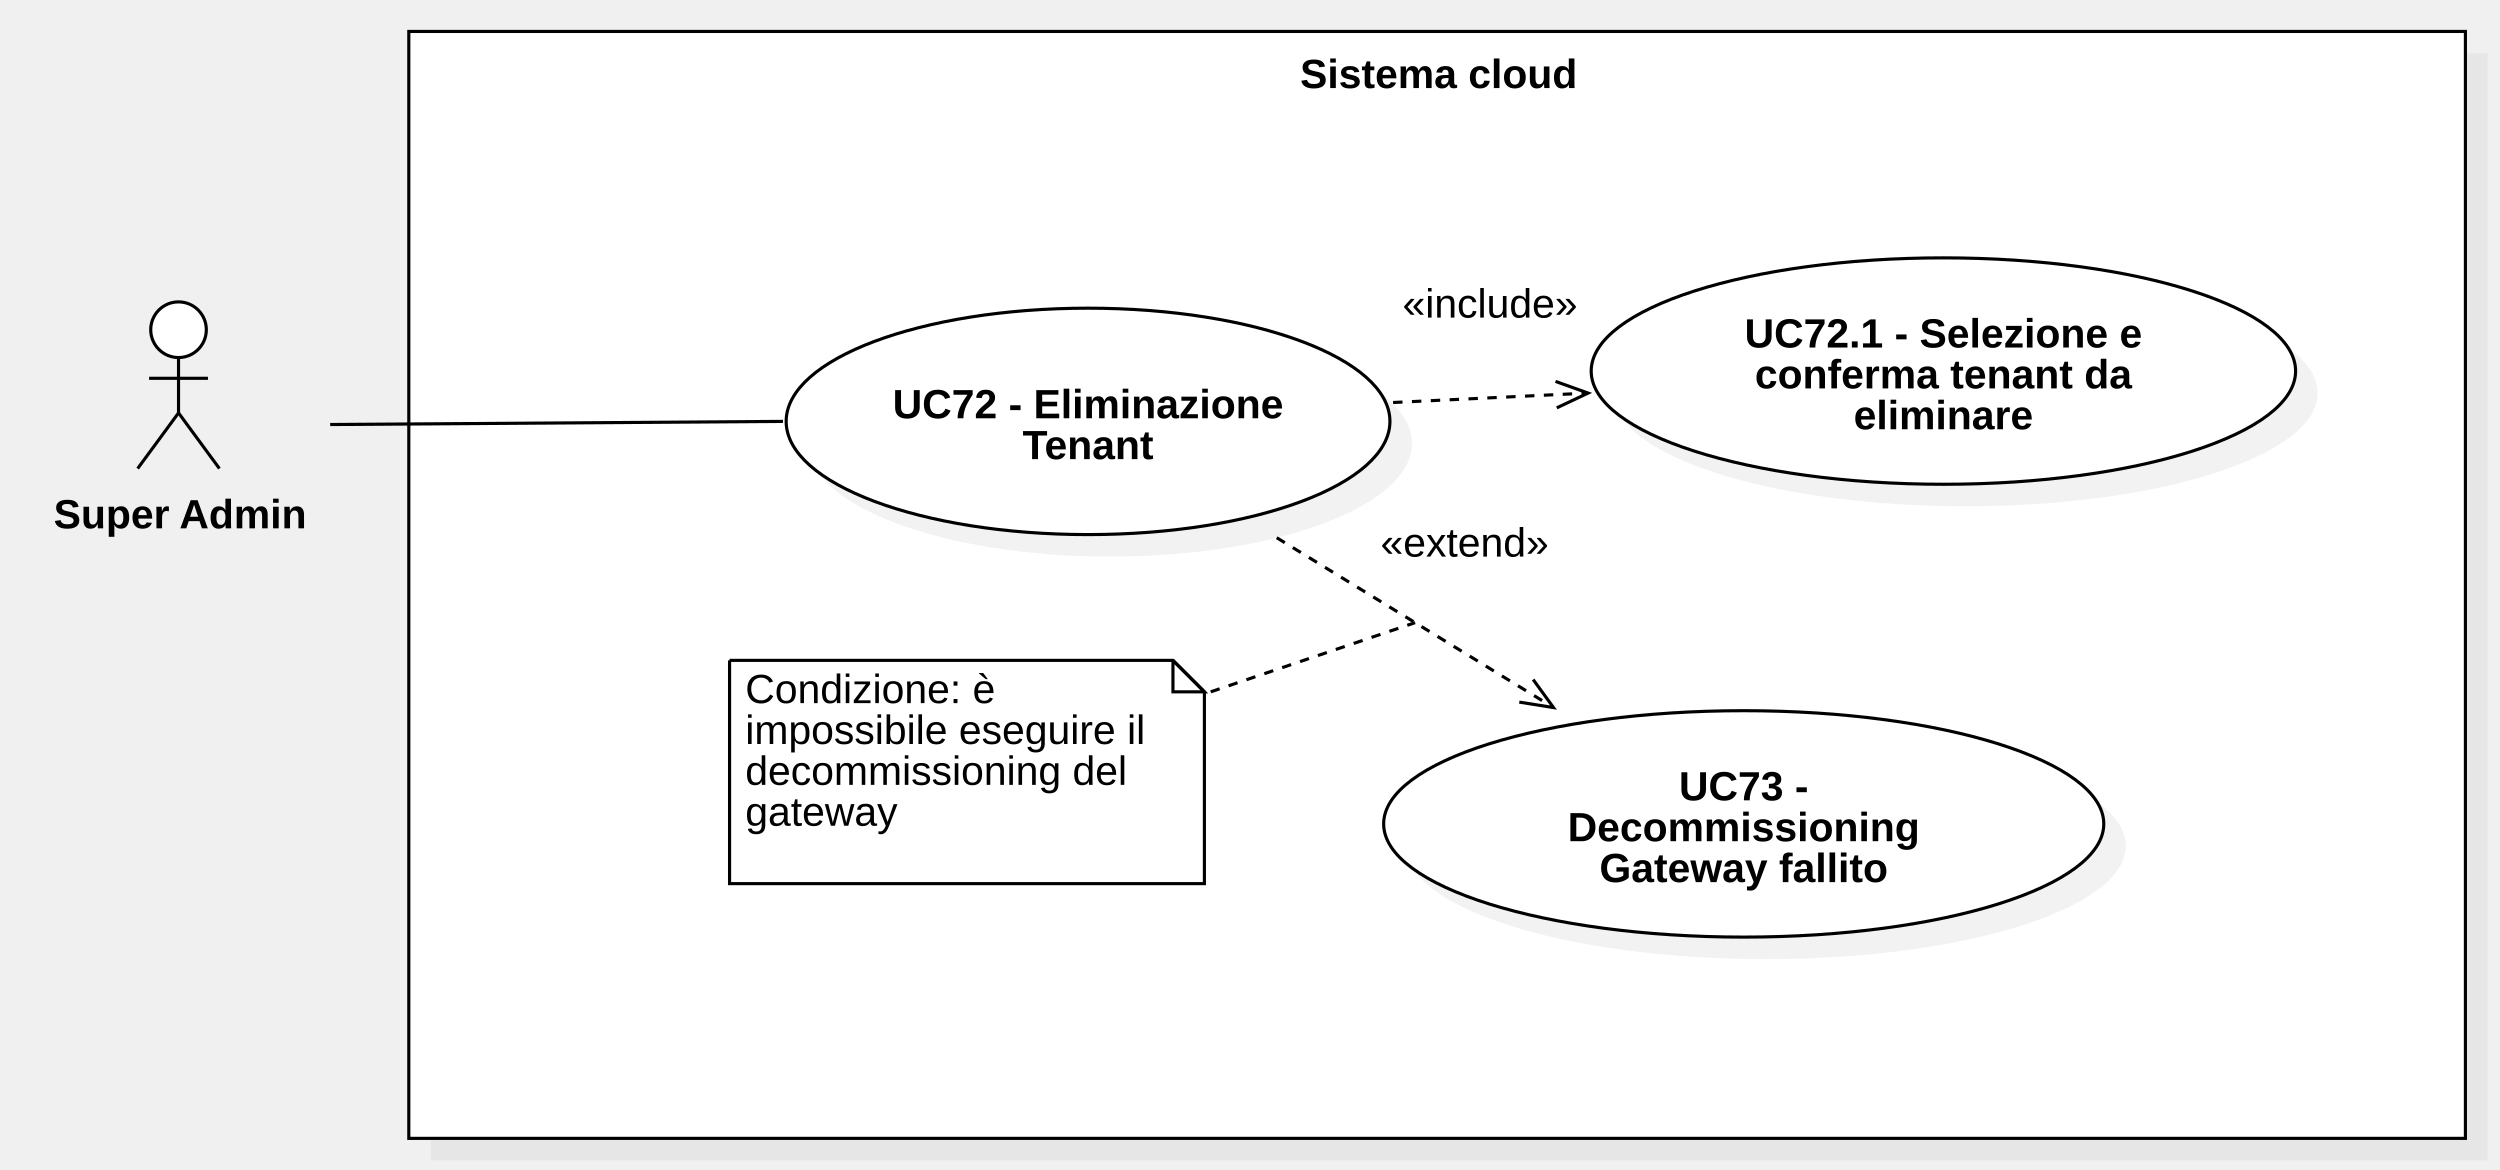
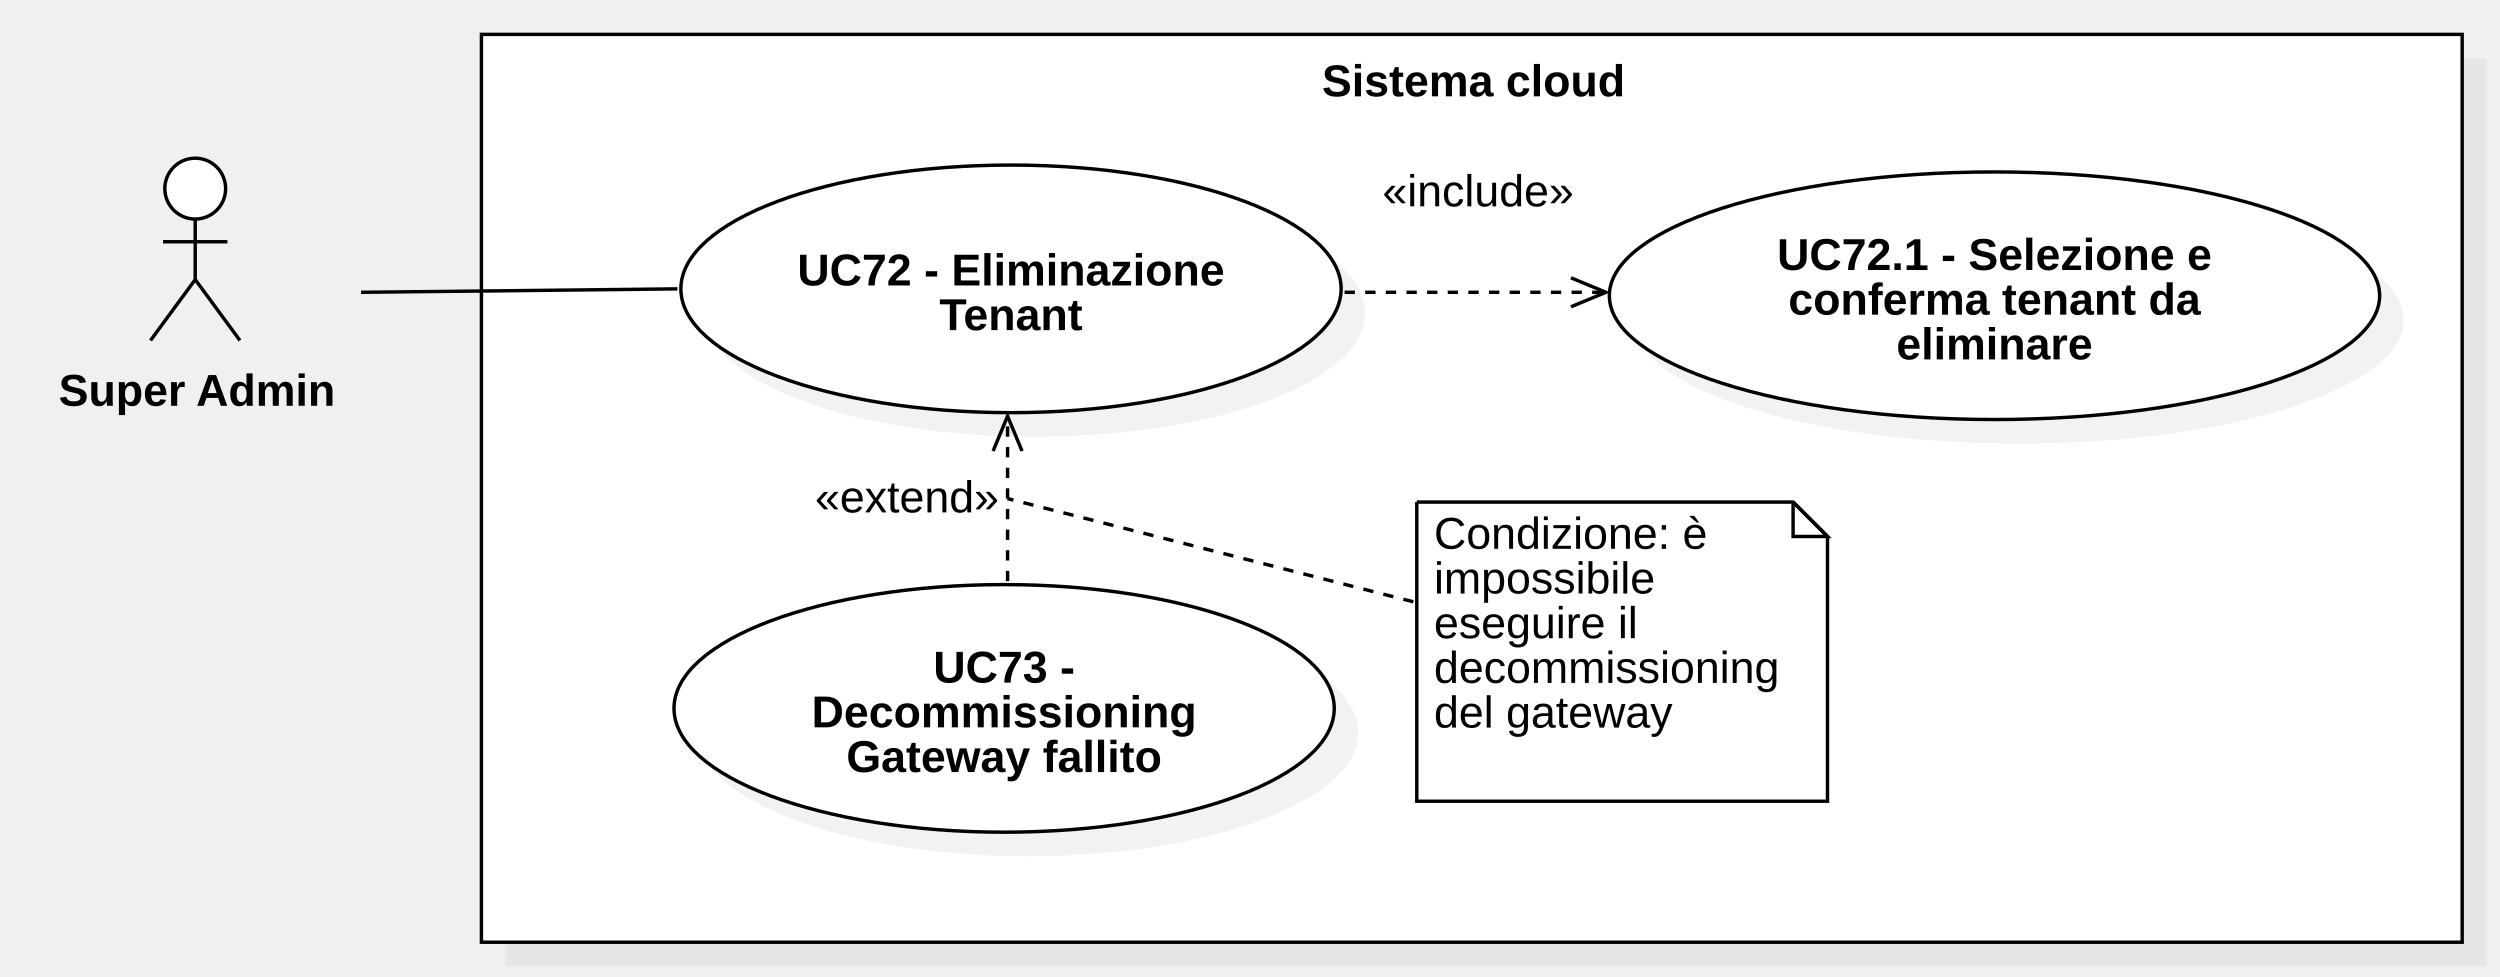
- <svg xmlns="http://www.w3.org/2000/svg" version="1.1" width="795" height="372">
+ <svg xmlns="http://www.w3.org/2000/svg" version="1.1" width="727" height="284">
  <defs />
  <g>
    <g>
-       <rect fill="#C0C0C0" stroke="none" x="433" y="391" width="654" height="352" transform="matrix(1 0 0 1 -296 -374)" fill-opacity="0.2" />
+       <rect fill="#C0C0C0" stroke="none" x="223" y="159" width="576" height="264" transform="matrix(1 0 0 1 -76 -142)" fill-opacity="0.2" />
    </g>
    <g>
-       <rect fill="#ffffff" stroke="none" x="426" y="384" width="654" height="352" transform="matrix(1 0 0 1 -296 -374)" />
+       <rect fill="#ffffff" stroke="none" x="216" y="152" width="576" height="264" transform="matrix(1 0 0 1 -76 -142)" />
    </g>
    <g>
-       <path fill="none" stroke="#000000" paint-order="fill stroke markers" d=" M 130 10 L 784 10 L 784 362 L 130 362 L 130 10 Z Z" stroke-miterlimit="10" stroke-dasharray="" />
+       <path fill="none" stroke="#000000" paint-order="fill stroke markers" d=" M 140 10 L 716 10 L 716 274 L 140 274 L 140 10 Z Z" stroke-miterlimit="10" stroke-dasharray="" />
    </g>
    <g>
      <g>
        <path fill="none" stroke="none" />
-         <text fill="#000000" stroke="none" font-family="Arial" font-size="13px" font-style="normal" font-weight="bold" text-decoration="undefined" x="753.5" y="397.5" text-anchor="middle" dominant-baseline="central" transform="matrix(1 0 0 1 -296 -374)">Sistema cloud</text>
+         <text fill="#000000" stroke="none" font-family="Arial" font-size="13px" font-style="normal" font-weight="bold" text-decoration="undefined" x="504.5" y="165.5" text-anchor="middle" dominant-baseline="central" transform="matrix(1 0 0 1 -76 -142)">Sistema cloud</text>
      </g>
    </g>
    <g>
-       <path fill="#ffffff" stroke="none" paint-order="stroke fill markers" d=" M 47.931 104.85 C 47.931 99.962 51.889 96 56.771 96 C 61.653 96 65.611 99.962 65.611 104.85 C 65.611 109.738 61.653 113.7 56.771 113.7 C 51.889 113.7 47.931 109.738 47.931 104.85 Z" />
+       <path fill="#ffffff" stroke="none" paint-order="stroke fill markers" d=" M 47.931 54.85 C 47.931 49.962 51.889 46 56.771 46 C 61.653 46 65.611 49.962 65.611 54.85 C 65.611 59.738 61.653 63.7 56.771 63.7 C 51.889 63.7 47.931 59.738 47.931 54.85 Z" />
    </g>
    <g>
-       <path fill="none" stroke="#000000" paint-order="fill stroke markers" d=" M 47.931 104.85 C 47.931 99.962 51.889 96 56.771 96 C 61.653 96 65.611 99.962 65.611 104.85 C 65.611 109.738 61.653 113.7 56.771 113.7 C 51.889 113.7 47.931 109.738 47.931 104.85 Z" stroke-miterlimit="10" stroke-dasharray="" />
+       <path fill="none" stroke="#000000" paint-order="fill stroke markers" d=" M 47.931 54.85 C 47.931 49.962 51.889 46 56.771 46 C 61.653 46 65.611 49.962 65.611 54.85 C 65.611 59.738 61.653 63.7 56.771 63.7 C 51.889 63.7 47.931 59.738 47.931 54.85 Z" stroke-miterlimit="10" stroke-dasharray="" />
    </g>
    <g>
-       <path fill="none" stroke="#000000" paint-order="fill stroke markers" d=" M 56.771 113.7 L 56.771 131.3" stroke-miterlimit="10" stroke-dasharray="" />
+       <path fill="none" stroke="#000000" paint-order="fill stroke markers" d=" M 56.771 63.7 L 56.771 81.3" stroke-miterlimit="10" stroke-dasharray="" />
    </g>
    <g>
-       <path fill="none" stroke="#000000" paint-order="fill stroke markers" d=" M 47.411 120.3 L 66.131 120.3" stroke-miterlimit="10" stroke-dasharray="" />
+       <path fill="none" stroke="#000000" paint-order="fill stroke markers" d=" M 47.411 70.3 L 66.131 70.3" stroke-miterlimit="10" stroke-dasharray="" />
    </g>
    <g>
-       <path fill="none" stroke="#000000" paint-order="fill stroke markers" d=" M 56.771 131.3 L 43.771 149" stroke-miterlimit="10" stroke-dasharray="" />
+       <path fill="none" stroke="#000000" paint-order="fill stroke markers" d=" M 56.771 81.3 L 43.771 99" stroke-miterlimit="10" stroke-dasharray="" />
    </g>
    <g>
-       <path fill="none" stroke="#000000" paint-order="fill stroke markers" d=" M 56.771 131.3 L 69.771 149" stroke-miterlimit="10" stroke-dasharray="" />
+       <path fill="none" stroke="#000000" paint-order="fill stroke markers" d=" M 56.771 81.3 L 69.771 99" stroke-miterlimit="10" stroke-dasharray="" />
    </g>
    <g>
      <g>
        <path fill="none" stroke="none" />
-         <text fill="#000000" stroke="none" font-family="Arial" font-size="13px" font-style="normal" font-weight="bold" text-decoration="undefined" x="353.271" y="537.5" text-anchor="middle" dominant-baseline="central" transform="matrix(1 0 0 1 -296 -374)">Super Admin</text>
+         <text fill="#000000" stroke="none" font-family="Arial" font-size="13px" font-style="normal" font-weight="bold" text-decoration="undefined" x="133.271" y="255.5" text-anchor="middle" dominant-baseline="central" transform="matrix(1 0 0 1 -76 -142)">Super Admin</text>
      </g>
    </g>
    <g>
-       <path fill="#C0C0C0" stroke="none" paint-order="stroke fill markers" d=" M 257 141 C 257 121.118 299.981 105 353 105 C 406.019 105 449 121.118 449 141 C 449 160.882 406.019 177 353 177 C 299.981 177 257 160.882 257 141 Z" fill-opacity="0.2" />
+       <path fill="#C0C0C0" stroke="none" paint-order="stroke fill markers" d=" M 205 91 C 205 71.118 247.981 55 301 55 C 354.019 55 397 71.118 397 91 C 397 110.882 354.019 127 301 127 C 247.981 127 205 110.882 205 91 Z" fill-opacity="0.2" />
    </g>
    <g>
-       <path fill="#ffffff" stroke="none" paint-order="stroke fill markers" d=" M 250 134 C 250 114.118 292.981 98 346 98 C 399.019 98 442 114.118 442 134 C 442 153.882 399.019 170 346 170 C 292.981 170 250 153.882 250 134 Z" />
+       <path fill="#ffffff" stroke="none" paint-order="stroke fill markers" d=" M 198 84 C 198 64.118 240.981 48 294 48 C 347.019 48 390 64.118 390 84 C 390 103.882 347.019 120 294 120 C 240.981 120 198 103.882 198 84 Z" />
    </g>
    <g>
-       <path fill="none" stroke="#000000" paint-order="fill stroke markers" d=" M 250 134 C 250 114.118 292.981 98 346 98 C 399.019 98 442 114.118 442 134 C 442 153.882 399.019 170 346 170 C 292.981 170 250 153.882 250 134 Z" stroke-miterlimit="10" stroke-dasharray="" />
+       <path fill="none" stroke="#000000" paint-order="fill stroke markers" d=" M 198 84 C 198 64.118 240.981 48 294 48 C 347.019 48 390 64.118 390 84 C 390 103.882 347.019 120 294 120 C 240.981 120 198 103.882 198 84 Z" stroke-miterlimit="10" stroke-dasharray="" />
    </g>
    <g>
      <g>
        <path fill="none" stroke="none" />
-         <text fill="#000000" stroke="none" font-family="Arial" font-size="13px" font-style="normal" font-weight="bold" text-decoration="undefined" x="642" y="502.5" text-anchor="middle" dominant-baseline="central" transform="matrix(1 0 0 1 -296 -374)">UC72 - Eliminazione</text>
-         <text fill="#000000" stroke="none" font-family="Arial" font-size="13px" font-style="normal" font-weight="bold" text-decoration="undefined" x="642" y="515.5" text-anchor="middle" dominant-baseline="central" transform="matrix(1 0 0 1 -296 -374)">Tenant</text>
+         <text fill="#000000" stroke="none" font-family="Arial" font-size="13px" font-style="normal" font-weight="bold" text-decoration="undefined" x="370" y="220.5" text-anchor="middle" dominant-baseline="central" transform="matrix(1 0 0 1 -76 -142)">UC72 - Eliminazione</text>
+         <text fill="#000000" stroke="none" font-family="Arial" font-size="13px" font-style="normal" font-weight="bold" text-decoration="undefined" x="370" y="233.5" text-anchor="middle" dominant-baseline="central" transform="matrix(1 0 0 1 -76 -142)">Tenant</text>
      </g>
    </g>
    <g>
-       <path fill="none" stroke="#000000" paint-order="fill stroke markers" d=" M 406 171 L 494 225" stroke-miterlimit="10" stroke-dasharray="3" />
+       <path fill="#C0C0C0" stroke="none" paint-order="stroke fill markers" d=" M 203 213 C 203 193.118 245.981 177 299 177 C 352.019 177 395 193.118 395 213 C 395 232.882 352.019 249 299 249 C 245.981 249 203 232.882 203 213 Z" fill-opacity="0.2" />
    </g>
    <g>
-       <path fill="none" stroke="#000000" paint-order="fill stroke markers" d=" M 483.136 223.273 L 494 225 L 487.54 216.097" stroke-miterlimit="10" stroke-dasharray="" />
+       <path fill="#ffffff" stroke="none" paint-order="stroke fill markers" d=" M 196 206 C 196 186.118 238.981 170 292 170 C 345.019 170 388 186.118 388 206 C 388 225.882 345.019 242 292 242 C 238.981 242 196 225.882 196 206 Z" />
    </g>
    <g>
-       <rect fill="#ffffff" stroke="none" x="735" y="540" width="53.492" height="13" transform="matrix(1 0 0 1 -296 -374)" />
+       <path fill="none" stroke="#000000" paint-order="fill stroke markers" d=" M 196 206 C 196 186.118 238.981 170 292 170 C 345.019 170 388 186.118 388 206 C 388 225.882 345.019 242 292 242 C 238.981 242 196 225.882 196 206 Z" stroke-miterlimit="10" stroke-dasharray="" />
    </g>
    <g>
      <g>
        <path fill="none" stroke="none" />
-         <text fill="#000000" stroke="none" font-family="Arial" font-size="13px" font-style="normal" font-weight="normal" text-decoration="undefined" x="761.746" y="546.5" text-anchor="middle" dominant-baseline="central" transform="matrix(1 0 0 1 -296 -374)">«extend»</text>
+         <text fill="#000000" stroke="none" font-family="Arial" font-size="13px" font-style="normal" font-weight="bold" text-decoration="undefined" x="368" y="336" text-anchor="middle" dominant-baseline="central" transform="matrix(1 0 0 1 -76 -142)">UC73 -</text>
+         <text fill="#000000" stroke="none" font-family="Arial" font-size="13px" font-style="normal" font-weight="bold" text-decoration="undefined" x="368" y="349" text-anchor="middle" dominant-baseline="central" transform="matrix(1 0 0 1 -76 -142)">Decommissioning</text>
+         <text fill="#000000" stroke="none" font-family="Arial" font-size="13px" font-style="normal" font-weight="bold" text-decoration="undefined" x="368" y="362" text-anchor="middle" dominant-baseline="central" transform="matrix(1 0 0 1 -76 -142)">Gateway fallito</text>
      </g>
    </g>
    <g>
-       <path fill="none" stroke="#000000" paint-order="fill stroke markers" d=" M 443 128 L 505 125" stroke-miterlimit="10" stroke-dasharray="3" />
+       <path fill="none" stroke="#000000" paint-order="fill stroke markers" d=" M 391 85 L 467 85" stroke-miterlimit="10" stroke-dasharray="3" />
    </g>
    <g>
-       <path fill="none" stroke="#000000" paint-order="fill stroke markers" d=" M 495.053 129.696 L 505 125 L 494.646 121.287" stroke-miterlimit="10" stroke-dasharray="" />
+       <path fill="none" stroke="#000000" paint-order="fill stroke markers" d=" M 456.837 89.21 L 467 85 L 456.837 80.79" stroke-miterlimit="10" stroke-dasharray="" />
    </g>
    <g>
-       <rect fill="#ffffff" stroke="none" x="742" y="464" width="55.656" height="13" transform="matrix(1 0 0 1 -296 -374)" />
+       <rect fill="#ffffff" stroke="none" x="478" y="191" width="55.656" height="13" transform="matrix(1 0 0 1 -76 -142)" />
    </g>
    <g>
      <g>
        <path fill="none" stroke="none" />
-         <text fill="#000000" stroke="none" font-family="Arial" font-size="13px" font-style="normal" font-weight="normal" text-decoration="undefined" x="769.828" y="470.5" text-anchor="middle" dominant-baseline="central" transform="matrix(1 0 0 1 -296 -374)">«include»</text>
+         <text fill="#000000" stroke="none" font-family="Arial" font-size="13px" font-style="normal" font-weight="normal" text-decoration="undefined" x="505.828" y="197.5" text-anchor="middle" dominant-baseline="central" transform="matrix(1 0 0 1 -76 -142)">«include»</text>
      </g>
    </g>
    <g>
-       <path fill="none" stroke="#000000" paint-order="fill stroke markers" d=" M 105 135 L 249 134" stroke-miterlimit="10" stroke-dasharray="" />
+       <path fill="none" stroke="#000000" paint-order="fill stroke markers" d=" M 105 85 L 197 84" stroke-miterlimit="10" stroke-dasharray="" />
    </g>
    <g>
-       <path fill="#C0C0C0" stroke="none" paint-order="stroke fill markers" d=" M 447 269 C 447 249.118 498.263 233 561.5 233 C 624.737 233 676 249.118 676 269 C 676 288.882 624.737 305 561.5 305 C 498.263 305 447 288.882 447 269 Z" fill-opacity="0.2" />
+       <path fill="none" stroke="#000000" paint-order="fill stroke markers" d=" M 293 169 L 293 121" stroke-miterlimit="10" stroke-dasharray="3" />
    </g>
    <g>
-       <path fill="#ffffff" stroke="none" paint-order="stroke fill markers" d=" M 440 262 C 440 242.118 491.263 226 554.5 226 C 617.737 226 669 242.118 669 262 C 669 281.882 617.737 298 554.5 298 C 491.263 298 440 281.882 440 262 Z" />
+       <path fill="none" stroke="#000000" paint-order="fill stroke markers" d=" M 297.21 131.163 L 293 121 L 288.79 131.163" stroke-miterlimit="10" stroke-dasharray="" />
    </g>
    <g>
-       <path fill="none" stroke="#000000" paint-order="fill stroke markers" d=" M 440 262 C 440 242.118 491.263 226 554.5 226 C 617.737 226 669 242.118 669 262 C 669 281.882 617.737 298 554.5 298 C 491.263 298 440 281.882 440 262 Z" stroke-miterlimit="10" stroke-dasharray="" />
+       <rect fill="#ffffff" stroke="none" x="313" y="280" width="53.492" height="13" transform="matrix(1 0 0 1 -76 -142)" />
    </g>
    <g>
      <g>
        <path fill="none" stroke="none" />
-         <text fill="#000000" stroke="none" font-family="Arial" font-size="13px" font-style="normal" font-weight="bold" text-decoration="undefined" x="850.5" y="624" text-anchor="middle" dominant-baseline="central" transform="matrix(1 0 0 1 -296 -374)">UC73 -</text>
-         <text fill="#000000" stroke="none" font-family="Arial" font-size="13px" font-style="normal" font-weight="bold" text-decoration="undefined" x="850.5" y="637" text-anchor="middle" dominant-baseline="central" transform="matrix(1 0 0 1 -296 -374)">Decommissioning</text>
-         <text fill="#000000" stroke="none" font-family="Arial" font-size="13px" font-style="normal" font-weight="bold" text-decoration="undefined" x="850.5" y="650" text-anchor="middle" dominant-baseline="central" transform="matrix(1 0 0 1 -296 -374)">Gateway fallito</text>
+         <text fill="#000000" stroke="none" font-family="Arial" font-size="13px" font-style="normal" font-weight="normal" text-decoration="undefined" x="339.746" y="286.5" text-anchor="middle" dominant-baseline="central" transform="matrix(1 0 0 1 -76 -142)">«extend»</text>
      </g>
    </g>
    <g>
-       <path fill="#C0C0C0" stroke="none" paint-order="stroke fill markers" d=" M 513 125 C 513 105.118 563.144 89 625 89 C 686.856 89 737 105.118 737 125 C 737 144.882 686.856 161 625 161 C 563.144 161 513 144.882 513 125 Z" fill-opacity="0.2" />
+       <path fill="#ffffff" stroke="none" paint-order="stroke fill markers" d=" M 412 146 L 521.433 146 L 531.433 156 L 531.433 233 L 412 233 L 412 146" />
    </g>
    <g>
-       <path fill="#ffffff" stroke="none" paint-order="stroke fill markers" d=" M 506 118 C 506 98.118 556.144 82 618 82 C 679.856 82 730 98.118 730 118 C 730 137.882 679.856 154 618 154 C 556.144 154 506 137.882 506 118 Z" />
+       <path fill="none" stroke="#000000" paint-order="fill stroke markers" d=" M 412 146 L 521.433 146 L 531.433 156 L 531.433 233 L 412 233 L 412 146 L 412 146" stroke-miterlimit="10" stroke-dasharray="" />
    </g>
    <g>
-       <path fill="none" stroke="#000000" paint-order="fill stroke markers" d=" M 506 118 C 506 98.118 556.144 82 618 82 C 679.856 82 730 98.118 730 118 C 730 137.882 679.856 154 618 154 C 556.144 154 506 137.882 506 118 Z" stroke-miterlimit="10" stroke-dasharray="" />
+       <path fill="none" stroke="#000000" paint-order="fill stroke markers" d=" M 521.433 146 L 521.433 156 L 531.433 156 L 521.433 146" stroke-miterlimit="10" stroke-dasharray="" />
    </g>
    <g>
      <g>
        <path fill="none" stroke="none" />
-         <text fill="#000000" stroke="none" font-family="Arial" font-size="13px" font-style="normal" font-weight="bold" text-decoration="undefined" x="914" y="480" text-anchor="middle" dominant-baseline="central" transform="matrix(1 0 0 1 -296 -374)">UC72.1 - Selezione e</text>
-         <text fill="#000000" stroke="none" font-family="Arial" font-size="13px" font-style="normal" font-weight="bold" text-decoration="undefined" x="914" y="493" text-anchor="middle" dominant-baseline="central" transform="matrix(1 0 0 1 -296 -374)">conferma tenant da</text>
-         <text fill="#000000" stroke="none" font-family="Arial" font-size="13px" font-style="normal" font-weight="bold" text-decoration="undefined" x="914" y="506" text-anchor="middle" dominant-baseline="central" transform="matrix(1 0 0 1 -296 -374)">eliminare</text>
+         <text fill="#000000" stroke="none" font-family="Arial" font-size="13px" font-style="normal" font-weight="normal" text-decoration="undefined" x="493" y="293" text-anchor="start" dominant-baseline="text-before-edge" transform="matrix(1 0 0 1 -76 -142)">Condizione: è</text>
+         <text fill="#000000" stroke="none" font-family="Arial" font-size="13px" font-style="normal" font-weight="normal" text-decoration="undefined" x="493" y="306" text-anchor="start" dominant-baseline="text-before-edge" transform="matrix(1 0 0 1 -76 -142)">impossibile</text>
+         <text fill="#000000" stroke="none" font-family="Arial" font-size="13px" font-style="normal" font-weight="normal" text-decoration="undefined" x="493" y="319" text-anchor="start" dominant-baseline="text-before-edge" transform="matrix(1 0 0 1 -76 -142)">eseguire il</text>
+         <text fill="#000000" stroke="none" font-family="Arial" font-size="13px" font-style="normal" font-weight="normal" text-decoration="undefined" x="493" y="332" text-anchor="start" dominant-baseline="text-before-edge" transform="matrix(1 0 0 1 -76 -142)">decommissioning</text>
+         <text fill="#000000" stroke="none" font-family="Arial" font-size="13px" font-style="normal" font-weight="normal" text-decoration="undefined" x="493" y="345" text-anchor="start" dominant-baseline="text-before-edge" transform="matrix(1 0 0 1 -76 -142)">del gateway</text>
      </g>
    </g>
    <g>
-       <path fill="#ffffff" stroke="none" paint-order="stroke fill markers" d=" M 232 210 L 373 210 L 383 220 L 383 281 L 232 281 L 232 210" />
+       <path fill="none" stroke="#000000" paint-order="fill stroke markers" d=" M 411 175 L 293 145" stroke-miterlimit="10" stroke-dasharray="3" />
    </g>
    <g>
-       <path fill="none" stroke="#000000" paint-order="fill stroke markers" d=" M 232 210 L 373 210 L 383 220 L 383 281 L 232 281 L 232 210 L 232 210" stroke-miterlimit="10" stroke-dasharray="" />
+       <path fill="#C0C0C0" stroke="none" paint-order="stroke fill markers" d=" M 475 93 C 475 73.118 525.144 57 587 57 C 648.856 57 699 73.118 699 93 C 699 112.882 648.856 129 587 129 C 525.144 129 475 112.882 475 93 Z" fill-opacity="0.2" />
    </g>
    <g>
-       <path fill="none" stroke="#000000" paint-order="fill stroke markers" d=" M 373 210 L 373 220 L 383 220 L 373 210" stroke-miterlimit="10" stroke-dasharray="" />
+       <path fill="#ffffff" stroke="none" paint-order="stroke fill markers" d=" M 468 86 C 468 66.118 518.144 50 580 50 C 641.856 50 692 66.118 692 86 C 692 105.882 641.856 122 580 122 C 518.144 122 468 105.882 468 86 Z" />
+     </g>
+     <g>
+       <path fill="none" stroke="#000000" paint-order="fill stroke markers" d=" M 468 86 C 468 66.118 518.144 50 580 50 C 641.856 50 692 66.118 692 86 C 692 105.882 641.856 122 580 122 C 518.144 122 468 105.882 468 86 Z" stroke-miterlimit="10" stroke-dasharray="" />
    </g>
    <g>
      <g>
        <path fill="none" stroke="none" />
-         <text fill="#000000" stroke="none" font-family="Arial" font-size="13px" font-style="normal" font-weight="normal" text-decoration="undefined" x="533" y="589" text-anchor="start" dominant-baseline="text-before-edge" transform="matrix(1 0 0 1 -296 -374)">Condizione: è</text>
-         <text fill="#000000" stroke="none" font-family="Arial" font-size="13px" font-style="normal" font-weight="normal" text-decoration="undefined" x="533" y="602" text-anchor="start" dominant-baseline="text-before-edge" transform="matrix(1 0 0 1 -296 -374)">impossibile eseguire il</text>
-         <text fill="#000000" stroke="none" font-family="Arial" font-size="13px" font-style="normal" font-weight="normal" text-decoration="undefined" x="533" y="615" text-anchor="start" dominant-baseline="text-before-edge" transform="matrix(1 0 0 1 -296 -374)">decommissioning del</text>
-         <text fill="#000000" stroke="none" font-family="Arial" font-size="13px" font-style="normal" font-weight="normal" text-decoration="undefined" x="533" y="628" text-anchor="start" dominant-baseline="text-before-edge" transform="matrix(1 0 0 1 -296 -374)">gateway</text>
+         <text fill="#000000" stroke="none" font-family="Arial" font-size="13px" font-style="normal" font-weight="bold" text-decoration="undefined" x="656" y="216" text-anchor="middle" dominant-baseline="central" transform="matrix(1 0 0 1 -76 -142)">UC72.1 - Selezione e</text>
+         <text fill="#000000" stroke="none" font-family="Arial" font-size="13px" font-style="normal" font-weight="bold" text-decoration="undefined" x="656" y="229" text-anchor="middle" dominant-baseline="central" transform="matrix(1 0 0 1 -76 -142)">conferma tenant da</text>
+         <text fill="#000000" stroke="none" font-family="Arial" font-size="13px" font-style="normal" font-weight="bold" text-decoration="undefined" x="656" y="242" text-anchor="middle" dominant-baseline="central" transform="matrix(1 0 0 1 -76 -142)">eliminare</text>
      </g>
-     </g>
-     <g>
-       <path fill="none" stroke="#000000" paint-order="fill stroke markers" d=" M 385 220 L 450 198" stroke-miterlimit="10" stroke-dasharray="3" />
    </g>
  </g>
</svg>
